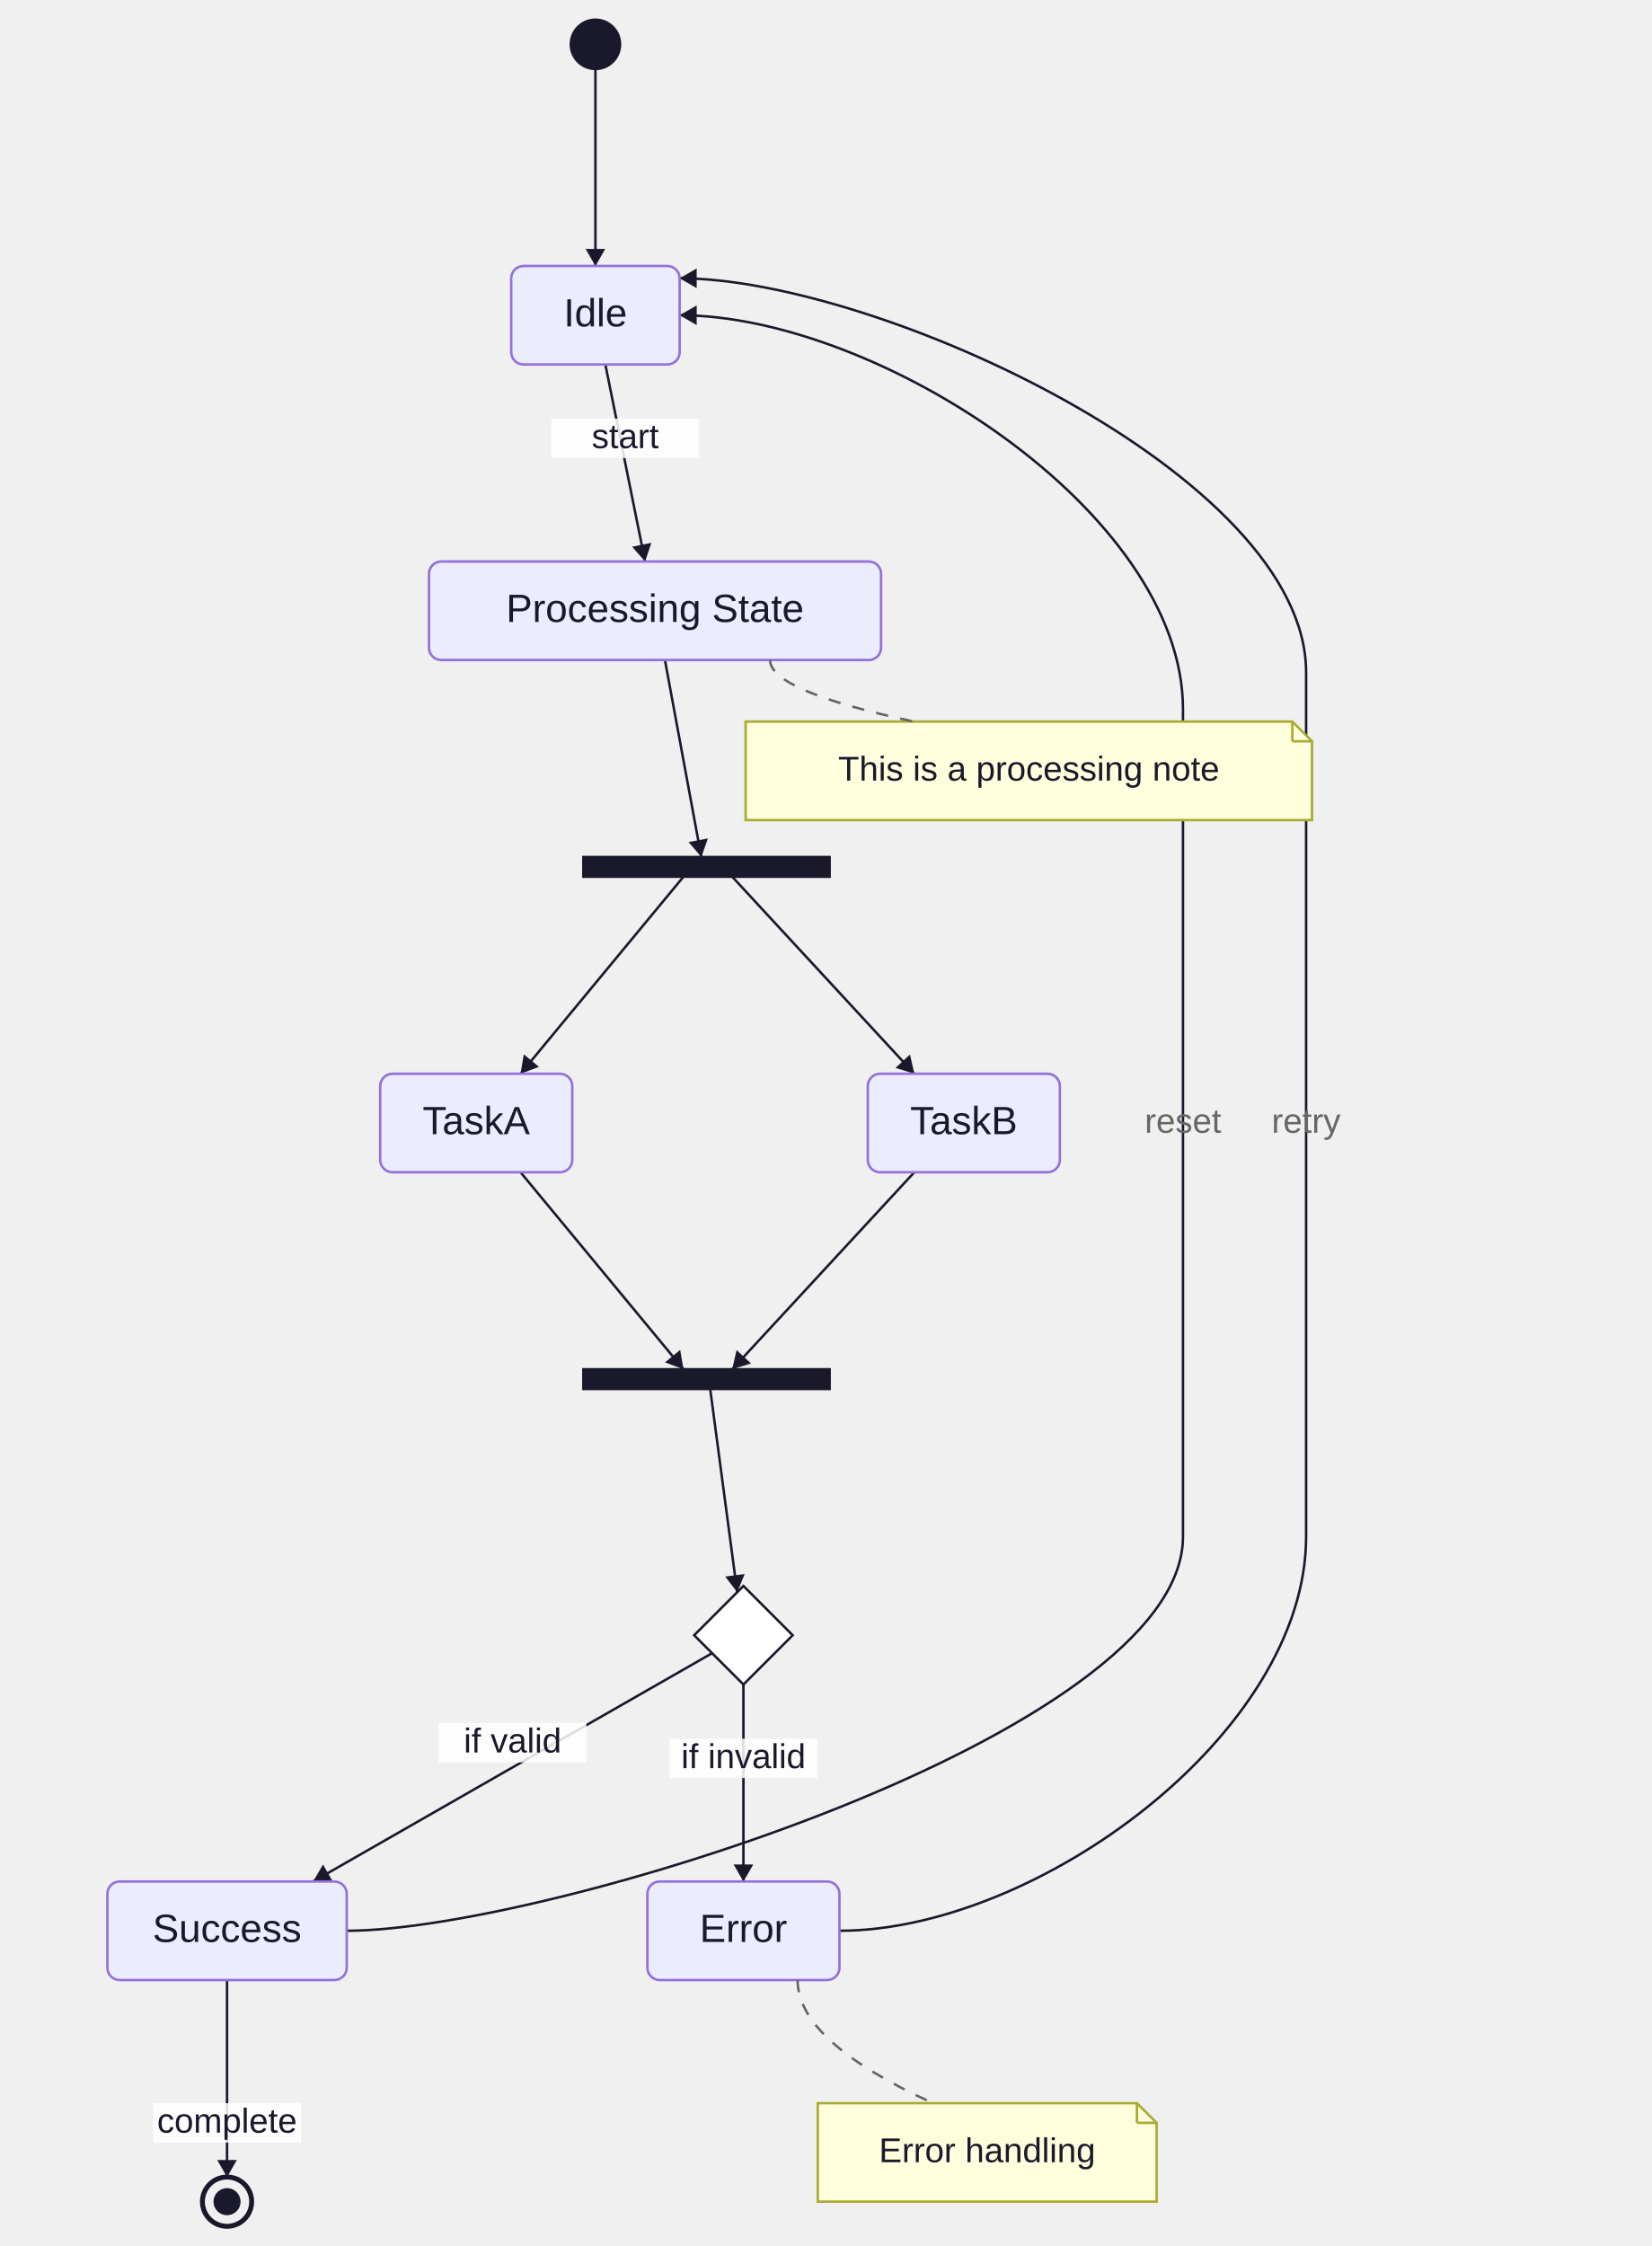
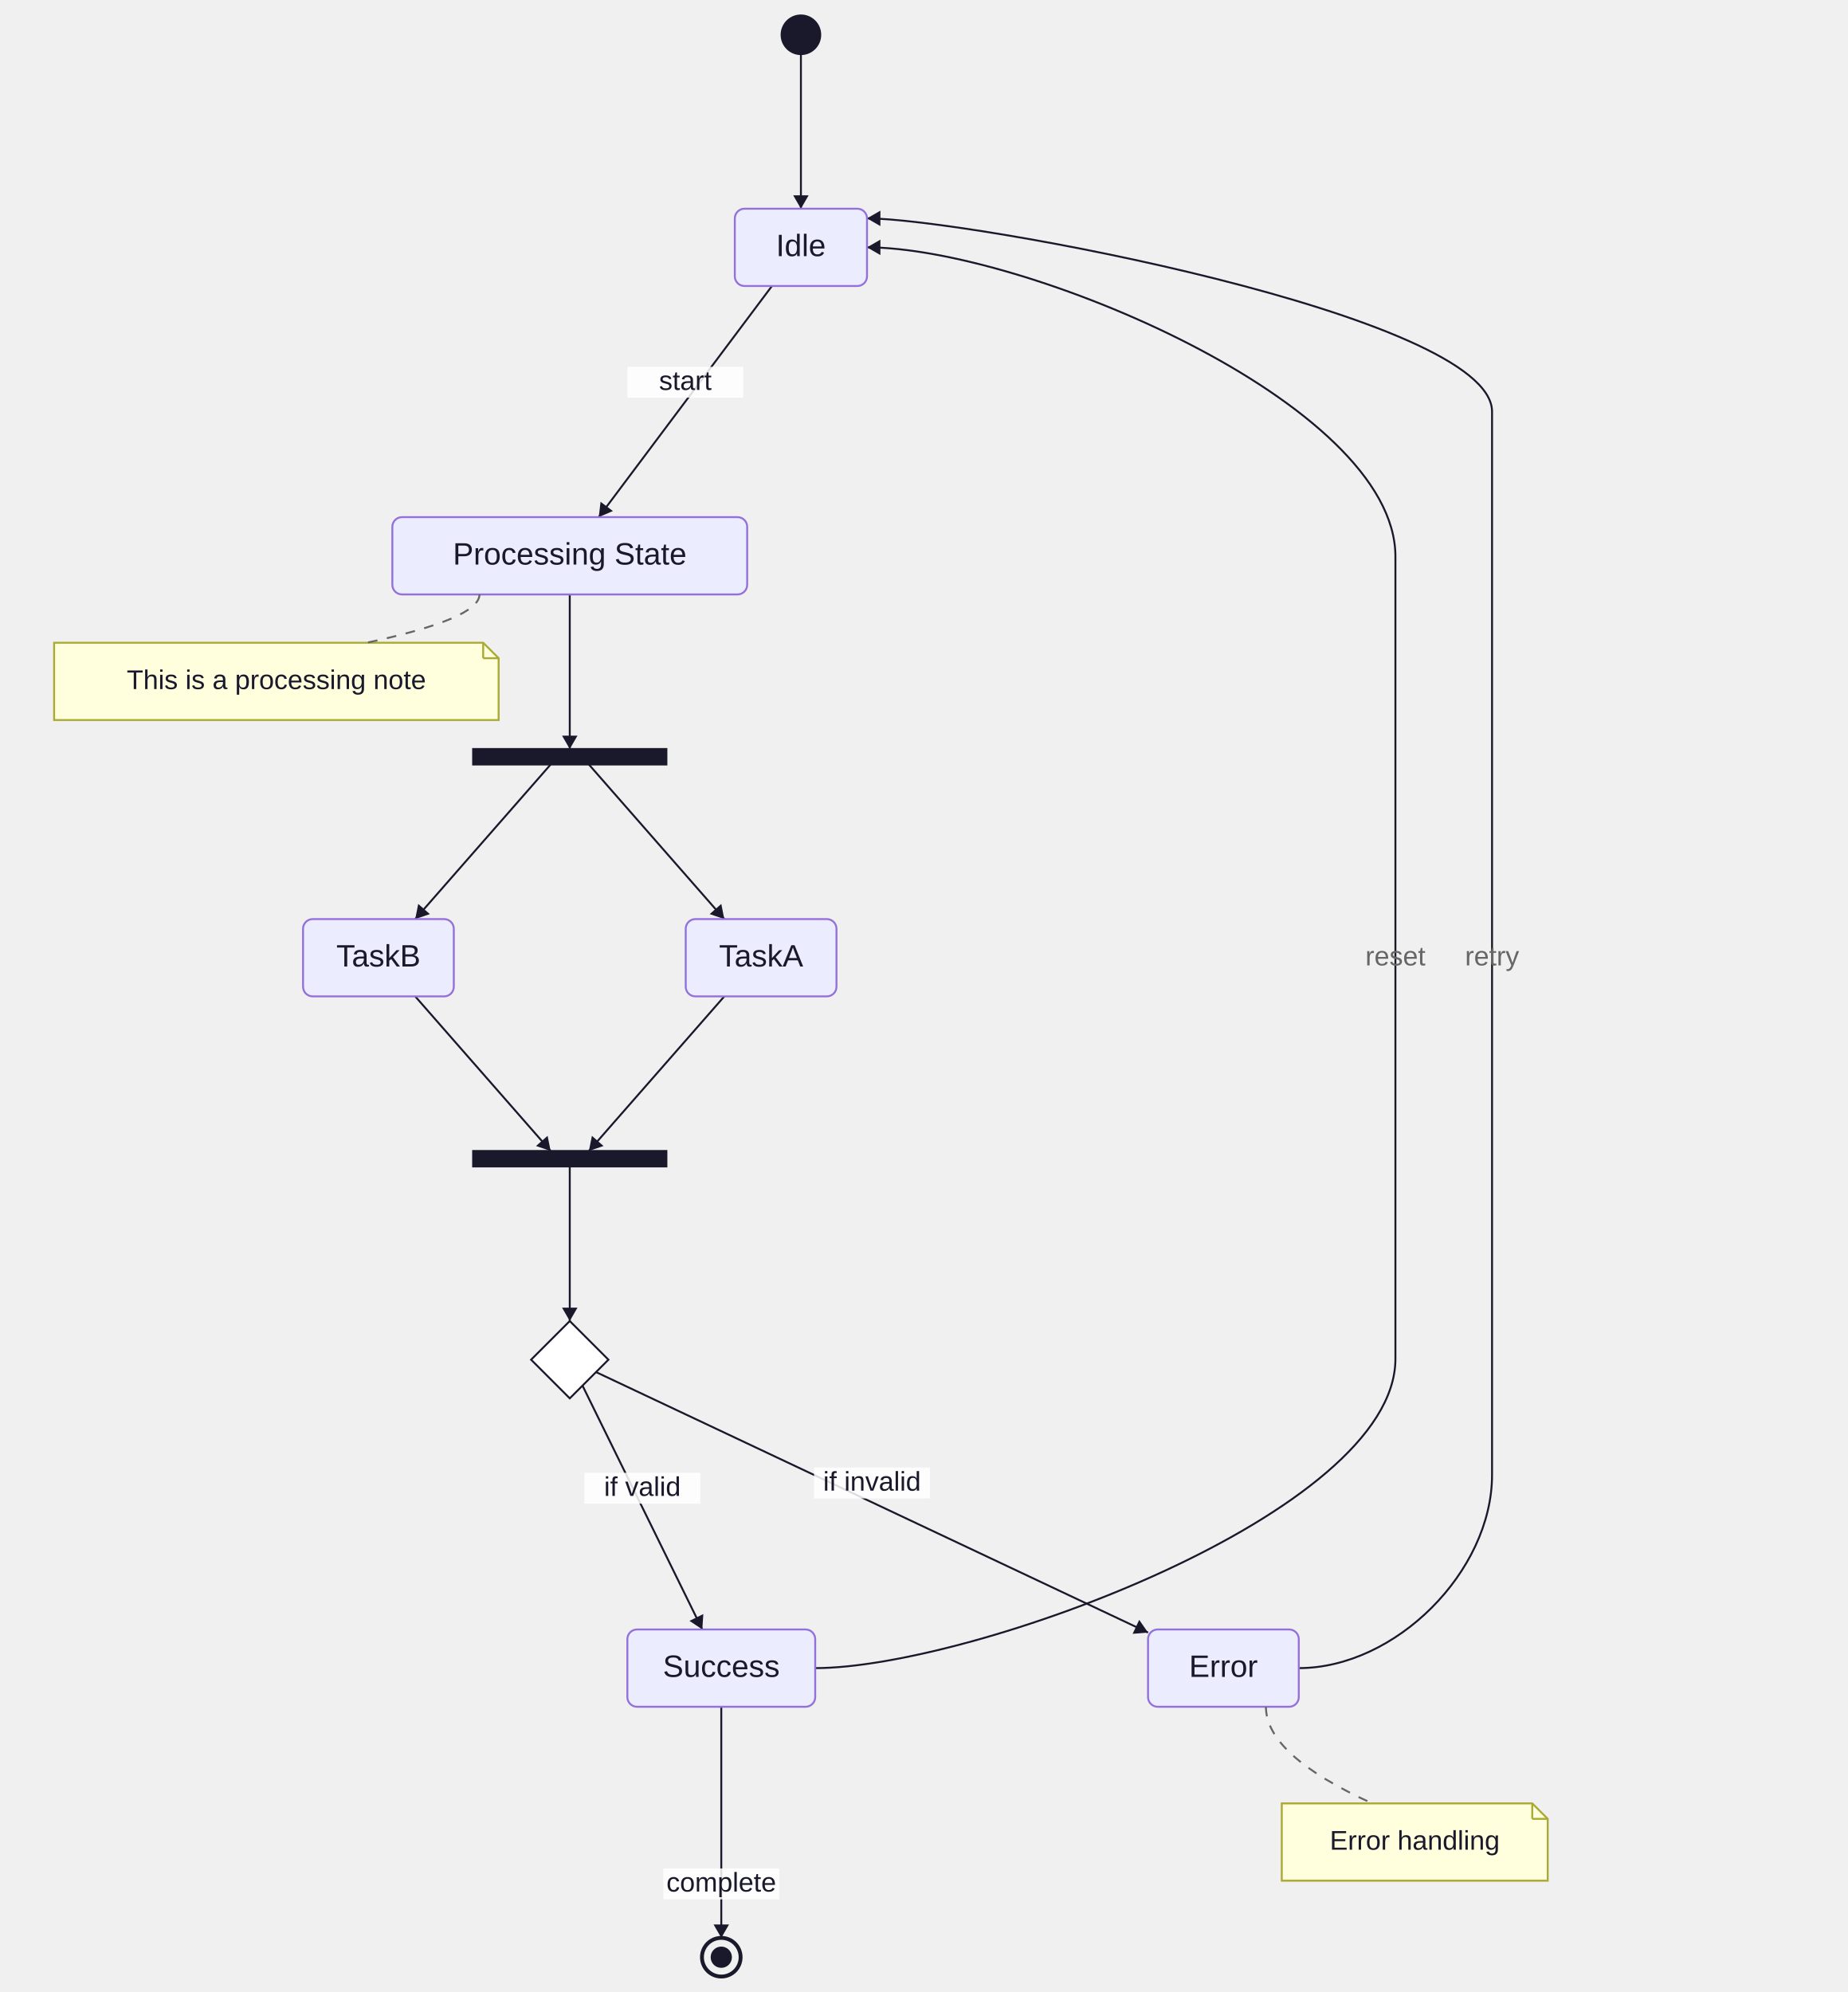
- <svg xmlns="http://www.w3.org/2000/svg" id="mermaid-svg" width="100%" viewBox="0 0 670.8 912" style="max-width: 670.8px;" role="graphics-document document">
+ <svg xmlns="http://www.w3.org/2000/svg" id="mermaid-svg" width="100%" viewBox="0 0 956 1030.8" style="max-width: 956px;" role="graphics-document document">
  <defs>
    <marker id="arrowhead" refX="9" refY="3.5" markerWidth="10" markerHeight="7" orient="auto">
      <path d="M0,0 L10,3.5 L0,7 Z" class="arrowMarkerPath" style="stroke-width: 1; stroke-dasharray: 1, 0;" />
    </marker>
  </defs>
  <g transform="translate(8,8)">
-     <line x1="233.8" y1="20" x2="233.8" y2="100" stroke="#1a192b" stroke-width="1" />
-     <polygon points="233.8,100 229.8,93.07 237.8,93.07" fill="#1a192b" />
-     <line x1="237.83" y1="140" x2="253.97" y2="220" stroke="#1a192b" stroke-width="1" />
-     <polygon points="253.97,220 248.68,214 256.52,212.42" fill="#1a192b" />
-     <rect x="215.9" y="162" width="60" height="16" fill="rgba(255,255,255,0.85)" stroke="none" />
-     <text x="245.9" y="170" text-anchor="middle" dominant-baseline="middle" font-size="14px" font-family="'trebuchet ms', verdana, arial, sans-serif" fill="#1a192b">start</text>
-     <line x1="262.02" y1="260" x2="276.81" y2="340" stroke="#1a192b" stroke-width="1" />
-     <polygon points="276.81,340 271.62,333.91 279.48,332.46" fill="#1a192b" />
-     <line x1="269.55" y1="348" x2="203.38" y2="428" stroke="#1a192b" stroke-width="1" />
-     <polygon points="203.38,428 204.71,420.11 210.88,425.21" fill="#1a192b" />
-     <line x1="289.35" y1="348" x2="363.3" y2="428" stroke="#1a192b" stroke-width="1" />
-     <polygon points="363.3,428 355.66,425.63 361.54,420.2" fill="#1a192b" />
-     <line x1="203.38" y1="468" x2="269.55" y2="548" stroke="#1a192b" stroke-width="1" />
-     <polygon points="269.55,548 262.05,545.21 268.22,540.11" fill="#1a192b" />
-     <line x1="363.3" y1="468" x2="289.35" y2="548" stroke="#1a192b" stroke-width="1" />
-     <polygon points="289.35,548 291.12,540.2 296.99,545.63" fill="#1a192b" />
-     <line x1="280.4" y1="556" x2="291.38" y2="638.52" stroke="#1a192b" stroke-width="1" />
-     <polygon points="291.38,638.52 286.5,632.18 294.43,631.13" fill="#1a192b" />
-     <line x1="281.18" y1="663.28" x2="119.15" y2="756" stroke="#1a192b" stroke-width="1" />
-     <polygon points="119.15,756 123.18,749.09 127.15,756.03" fill="#1a192b" />
-     <rect x="170.16" y="691.64" width="60" height="16" fill="rgba(255,255,255,0.85)" stroke="none" />
-     <text x="200.16" y="699.64" text-anchor="middle" dominant-baseline="middle" font-size="14px" font-family="'trebuchet ms', verdana, arial, sans-serif" fill="#1a192b">if valid</text>
-     <line x1="293.9" y1="676" x2="293.9" y2="756" stroke="#1a192b" stroke-width="1" />
-     <polygon points="293.9,756 289.9,749.07 297.9,749.07" fill="#1a192b" />
-     <rect x="263.9" y="698" width="60" height="16" fill="rgba(255,255,255,0.85)" stroke="none" />
-     <text x="293.9" y="706" text-anchor="middle" dominant-baseline="middle" font-size="14px" font-family="'trebuchet ms', verdana, arial, sans-serif" fill="#1a192b">if invalid</text>
-     <path d="M 132.8 776 C 212.8 776, 472.4 696, 472.4 616 L 472.4 280 C 472.4 200, 348 120, 268 120" fill="none" stroke="#1a192b" stroke-width="1" />
-     <polygon points="268,120 274.93,116 274.93,124" fill="#1a192b" />
-     <text x="472.4" y="448" text-anchor="middle" dominant-baseline="middle" font-size="14px" font-family="'trebuchet ms', verdana, arial, sans-serif" fill="#666666">reset</text>
-     <path d="M 332.9 776 C 412.9 776, 522.4 696, 522.4 616 L 522.4 265 C 522.4 185, 348 105, 268 105" fill="none" stroke="#1a192b" stroke-width="1" />
-     <polygon points="268,105 274.93,101 274.93,109" fill="#1a192b" />
-     <text x="522.4" y="448" text-anchor="middle" dominant-baseline="middle" font-size="14px" font-family="'trebuchet ms', verdana, arial, sans-serif" fill="#666666">retry</text>
-     <line x1="84.2" y1="796" x2="84.2" y2="876" stroke="#1a192b" stroke-width="1" />
-     <polygon points="84.2,876 80.2,869.07 88.2,869.07" fill="#1a192b" />
-     <rect x="54.2" y="846" width="60" height="16" fill="rgba(255,255,255,0.85)" stroke="none" />
-     <text x="84.2" y="854" text-anchor="middle" dominant-baseline="middle" font-size="14px" font-family="'trebuchet ms', verdana, arial, sans-serif" fill="#1a192b">complete</text>
-     <circle cx="233.8" cy="10" r="10" fill="#1a192b" stroke="#1a192b" stroke-width="1" />
-     <rect x="199.6" y="100" width="68.4" height="40" rx="5" ry="5" fill="#ECECFF" stroke="#9370DB" stroke-width="1" />
-     <text x="233.8" y="120" text-anchor="middle" dominant-baseline="middle" font-size="16px" font-family="'trebuchet ms', verdana, arial, sans-serif" fill="#1a192b">Idle</text>
-     <rect x="166.2" y="220" width="183.6" height="40" rx="5" ry="5" fill="#ECECFF" stroke="#9370DB" stroke-width="1" />
-     <text x="258" y="240" text-anchor="middle" dominant-baseline="middle" font-size="16px" font-family="'trebuchet ms', verdana, arial, sans-serif" fill="#1a192b">Processing State</text>
-     <rect x="228.9" y="340" width="100" height="8" fill="#1a192b" stroke="#1a192b" />
-     <rect x="228.9" y="548" width="100" height="8" fill="#1a192b" stroke="#1a192b" />
-     <path d="M293.9,636 L313.9,656 L293.9,676 L273.9,656 Z" fill="#ffffff" stroke="#1a192b" stroke-width="1" />
-     <rect x="146.4" y="428" width="78" height="40" rx="5" ry="5" fill="#ECECFF" stroke="#9370DB" stroke-width="1" />
-     <text x="185.4" y="448" text-anchor="middle" dominant-baseline="middle" font-size="16px" font-family="'trebuchet ms', verdana, arial, sans-serif" fill="#1a192b">TaskA</text>
-     <rect x="344.4" y="428" width="78" height="40" rx="5" ry="5" fill="#ECECFF" stroke="#9370DB" stroke-width="1" />
-     <text x="383.4" y="448" text-anchor="middle" dominant-baseline="middle" font-size="16px" font-family="'trebuchet ms', verdana, arial, sans-serif" fill="#1a192b">TaskB</text>
-     <rect x="35.6" y="756" width="97.2" height="40" rx="5" ry="5" fill="#ECECFF" stroke="#9370DB" stroke-width="1" />
-     <text x="84.2" y="776" text-anchor="middle" dominant-baseline="middle" font-size="16px" font-family="'trebuchet ms', verdana, arial, sans-serif" fill="#1a192b">Success</text>
-     <rect x="254.9" y="756" width="78" height="40" rx="5" ry="5" fill="#ECECFF" stroke="#9370DB" stroke-width="1" />
-     <text x="293.9" y="776" text-anchor="middle" dominant-baseline="middle" font-size="16px" font-family="'trebuchet ms', verdana, arial, sans-serif" fill="#1a192b">Error</text>
-     <circle cx="84.2" cy="886" r="10" fill="none" stroke="#1a192b" stroke-width="2" />
-     <circle cx="84.2" cy="886" r="5" fill="#1a192b" stroke="#1a192b" stroke-width="1" />
-     <path d="M294.8,285 L516.8,285 L524.8,293 L524.8,325 L294.8,325 Z" fill="#ffffde" stroke="#aaaa33" stroke-width="1" />
-     <line x1="516.8" y1="285" x2="516.8" y2="293" stroke="#aaaa33" stroke-width="1" />
-     <line x1="516.8" y1="293" x2="524.8" y2="293" stroke="#aaaa33" stroke-width="1" />
-     <text x="409.8" y="305" text-anchor="middle" dominant-baseline="middle" font-size="14px" font-family="'trebuchet ms', verdana, arial, sans-serif" fill="#1a192b">This is a processing note</text>
-     <path d="M 304.71 260 Q 304.71 272.5, 363.09 285" fill="none" stroke="#666666" stroke-width="1" stroke-dasharray="5,5" />
-     <path d="M324.1,846 L453.7,846 L461.7,854 L461.7,886 L324.1,886 Z" fill="#ffffde" stroke="#aaaa33" stroke-width="1" />
-     <line x1="453.7" y1="846" x2="453.7" y2="854" stroke="#aaaa33" stroke-width="1" />
-     <line x1="453.7" y1="854" x2="461.7" y2="854" stroke="#aaaa33" stroke-width="1" />
-     <text x="392.9" y="866" text-anchor="middle" dominant-baseline="middle" font-size="14px" font-family="'trebuchet ms', verdana, arial, sans-serif" fill="#1a192b">Error handling</text>
-     <path d="M 315.9 796 Q 315.9 821, 370.9 846" fill="none" stroke="#666666" stroke-width="1" stroke-dasharray="5,5" />
+     <line x1="406.4" y1="20" x2="406.4" y2="100" stroke="#1a192b" stroke-width="1" />
+     <polygon points="406.4,100 402.4,93.07 410.4,93.07" fill="#1a192b" />
+     <line x1="391.41" y1="140" x2="301.79" y2="259.6" stroke="#1a192b" stroke-width="1" />
+     <polygon points="301.79,259.6 302.74,251.66 309.14,256.45" fill="#1a192b" />
+     <rect x="316.6" y="181.8" width="60" height="16" fill="rgba(255,255,255,0.85)" stroke="none" />
+     <text x="346.6" y="189.8" text-anchor="middle" dominant-baseline="middle" font-size="14px" font-family="'trebuchet ms', verdana, arial, sans-serif" fill="#1a192b">start</text>
+     <line x1="286.8" y1="299.6" x2="286.8" y2="379.6" stroke="#1a192b" stroke-width="1" />
+     <polygon points="286.8,379.6 282.8,372.67 290.8,372.67" fill="#1a192b" />
+     <line x1="296.7" y1="387.6" x2="366.76" y2="467.6" stroke="#1a192b" stroke-width="1" />
+     <polygon points="366.76,467.6 359.19,465.02 365.21,459.75" fill="#1a192b" />
+     <line x1="276.9" y1="387.6" x2="206.84" y2="467.6" stroke="#1a192b" stroke-width="1" />
+     <polygon points="206.84,467.6 208.39,459.75 214.41,465.02" fill="#1a192b" />
+     <line x1="366.76" y1="507.6" x2="296.7" y2="587.6" stroke="#1a192b" stroke-width="1" />
+     <polygon points="296.7,587.6 298.26,579.75 304.27,585.02" fill="#1a192b" />
+     <line x1="206.84" y1="507.6" x2="276.9" y2="587.6" stroke="#1a192b" stroke-width="1" />
+     <polygon points="276.9,587.6 269.33,585.02 275.34,579.75" fill="#1a192b" />
+     <line x1="286.8" y1="595.6" x2="286.8" y2="675.6" stroke="#1a192b" stroke-width="1" />
+     <polygon points="286.8,675.6 282.8,668.67 290.8,668.67" fill="#1a192b" />
+     <line x1="293.39" y1="709.01" x2="355.38" y2="835.2" stroke="#1a192b" stroke-width="1" />
+     <polygon points="355.38,835.2 348.73,830.75 355.91,827.22" fill="#1a192b" />
+     <rect x="294.38" y="754.11" width="60" height="16" fill="rgba(255,255,255,0.85)" stroke="none" />
+     <text x="324.38" y="762.11" text-anchor="middle" dominant-baseline="middle" font-size="14px" font-family="'trebuchet ms', verdana, arial, sans-serif" fill="#1a192b">if valid</text>
+     <line x1="300.39" y1="702.01" x2="586" y2="836.8" stroke="#1a192b" stroke-width="1" />
+     <polygon points="586,836.8 578.03,837.46 581.44,830.22" fill="#1a192b" />
+     <rect x="413.19" y="751.4" width="60" height="16" fill="rgba(255,255,255,0.85)" stroke="none" />
+     <text x="443.19" y="759.4" text-anchor="middle" dominant-baseline="middle" font-size="14px" font-family="'trebuchet ms', verdana, arial, sans-serif" fill="#1a192b">if invalid</text>
+     <path d="M 413.8 855.2 C 493.8 855.2, 714 775.2, 714 695.2 L 714 280 C 714 200, 520.6 120, 440.6 120" fill="none" stroke="#1a192b" stroke-width="1" />
+     <polygon points="440.6,120 447.53,116 447.53,124" fill="#1a192b" />
+     <text x="714" y="487.6" text-anchor="middle" dominant-baseline="middle" font-size="14px" font-family="'trebuchet ms', verdana, arial, sans-serif" fill="#666666">reset</text>
+     <path d="M 664 855.2 C 714 855.2, 764 805.2, 764 755.2 L 764 205 C 764 155, 490.6 105, 440.6 105" fill="none" stroke="#1a192b" stroke-width="1" />
+     <polygon points="440.6,105 447.53,101 447.53,109" fill="#1a192b" />
+     <text x="764" y="487.6" text-anchor="middle" dominant-baseline="middle" font-size="14px" font-family="'trebuchet ms', verdana, arial, sans-serif" fill="#666666">retry</text>
+     <line x1="365.2" y1="875.2" x2="365.2" y2="994.8" stroke="#1a192b" stroke-width="1" />
+     <polygon points="365.2,994.8 361.2,987.87 369.2,987.87" fill="#1a192b" />
+     <rect x="335.2" y="958.86" width="60" height="16" fill="rgba(255,255,255,0.85)" stroke="none" />
+     <text x="365.2" y="966.86" text-anchor="middle" dominant-baseline="middle" font-size="14px" font-family="'trebuchet ms', verdana, arial, sans-serif" fill="#1a192b">complete</text>
+     <circle cx="406.4" cy="10" r="10" fill="#1a192b" stroke="#1a192b" stroke-width="1" />
+     <rect x="372.2" y="100" width="68.4" height="40" rx="5" ry="5" fill="#ECECFF" stroke="#9370DB" stroke-width="1" />
+     <text x="406.4" y="120" text-anchor="middle" dominant-baseline="middle" font-size="16px" font-family="'trebuchet ms', verdana, arial, sans-serif" fill="#1a192b">Idle</text>
+     <rect x="195" y="259.6" width="183.6" height="40" rx="5" ry="5" fill="#ECECFF" stroke="#9370DB" stroke-width="1" />
+     <text x="286.8" y="279.6" text-anchor="middle" dominant-baseline="middle" font-size="16px" font-family="'trebuchet ms', verdana, arial, sans-serif" fill="#1a192b">Processing State</text>
+     <rect x="236.8" y="379.6" width="100" height="8" fill="#1a192b" stroke="#1a192b" />
+     <rect x="236.8" y="587.6" width="100" height="8" fill="#1a192b" stroke="#1a192b" />
+     <path d="M286.8,675.6 L306.8,695.6 L286.8,715.6 L266.8,695.6 Z" fill="#ffffff" stroke="#1a192b" stroke-width="1" />
+     <rect x="346.8" y="467.6" width="78" height="40" rx="5" ry="5" fill="#ECECFF" stroke="#9370DB" stroke-width="1" />
+     <text x="385.8" y="487.6" text-anchor="middle" dominant-baseline="middle" font-size="16px" font-family="'trebuchet ms', verdana, arial, sans-serif" fill="#1a192b">TaskA</text>
+     <rect x="148.8" y="467.6" width="78" height="40" rx="5" ry="5" fill="#ECECFF" stroke="#9370DB" stroke-width="1" />
+     <text x="187.8" y="487.6" text-anchor="middle" dominant-baseline="middle" font-size="16px" font-family="'trebuchet ms', verdana, arial, sans-serif" fill="#1a192b">TaskB</text>
+     <rect x="316.6" y="835.2" width="97.2" height="40" rx="5" ry="5" fill="#ECECFF" stroke="#9370DB" stroke-width="1" />
+     <text x="365.2" y="855.2" text-anchor="middle" dominant-baseline="middle" font-size="16px" font-family="'trebuchet ms', verdana, arial, sans-serif" fill="#1a192b">Success</text>
+     <rect x="586" y="835.2" width="78" height="40" rx="5" ry="5" fill="#ECECFF" stroke="#9370DB" stroke-width="1" />
+     <text x="625" y="855.2" text-anchor="middle" dominant-baseline="middle" font-size="16px" font-family="'trebuchet ms', verdana, arial, sans-serif" fill="#1a192b">Error</text>
+     <circle cx="365.2" cy="1004.8" r="10" fill="none" stroke="#1a192b" stroke-width="2" />
+     <circle cx="365.2" cy="1004.8" r="5" fill="#1a192b" stroke="#1a192b" stroke-width="1" />
+     <path d="M20,324.6 L242,324.6 L250,332.6 L250,364.6 L20,364.6 Z" fill="#ffffde" stroke="#aaaa33" stroke-width="1" />
+     <line x1="242" y1="324.6" x2="242" y2="332.6" stroke="#aaaa33" stroke-width="1" />
+     <line x1="242" y1="332.6" x2="250" y2="332.6" stroke="#aaaa33" stroke-width="1" />
+     <text x="135" y="344.6" text-anchor="middle" dominant-baseline="middle" font-size="14px" font-family="'trebuchet ms', verdana, arial, sans-serif" fill="#1a192b">This is a processing note</text>
+     <path d="M 240.09 299.6 Q 240.09 312.1, 181.71 324.6" fill="none" stroke="#666666" stroke-width="1" stroke-dasharray="5,5" />
+     <path d="M655.2,925.2 L784.8,925.2 L792.8,933.2 L792.8,965.2 L655.2,965.2 Z" fill="#ffffde" stroke="#aaaa33" stroke-width="1" />
+     <line x1="784.8" y1="925.2" x2="784.8" y2="933.2" stroke="#aaaa33" stroke-width="1" />
+     <line x1="784.8" y1="933.2" x2="792.8" y2="933.2" stroke="#aaaa33" stroke-width="1" />
+     <text x="724" y="945.2" text-anchor="middle" dominant-baseline="middle" font-size="14px" font-family="'trebuchet ms', verdana, arial, sans-serif" fill="#1a192b">Error handling</text>
+     <path d="M 647 875.2 Q 647 900.2, 702 925.2" fill="none" stroke="#666666" stroke-width="1" stroke-dasharray="5,5" />
  </g>
</svg>
